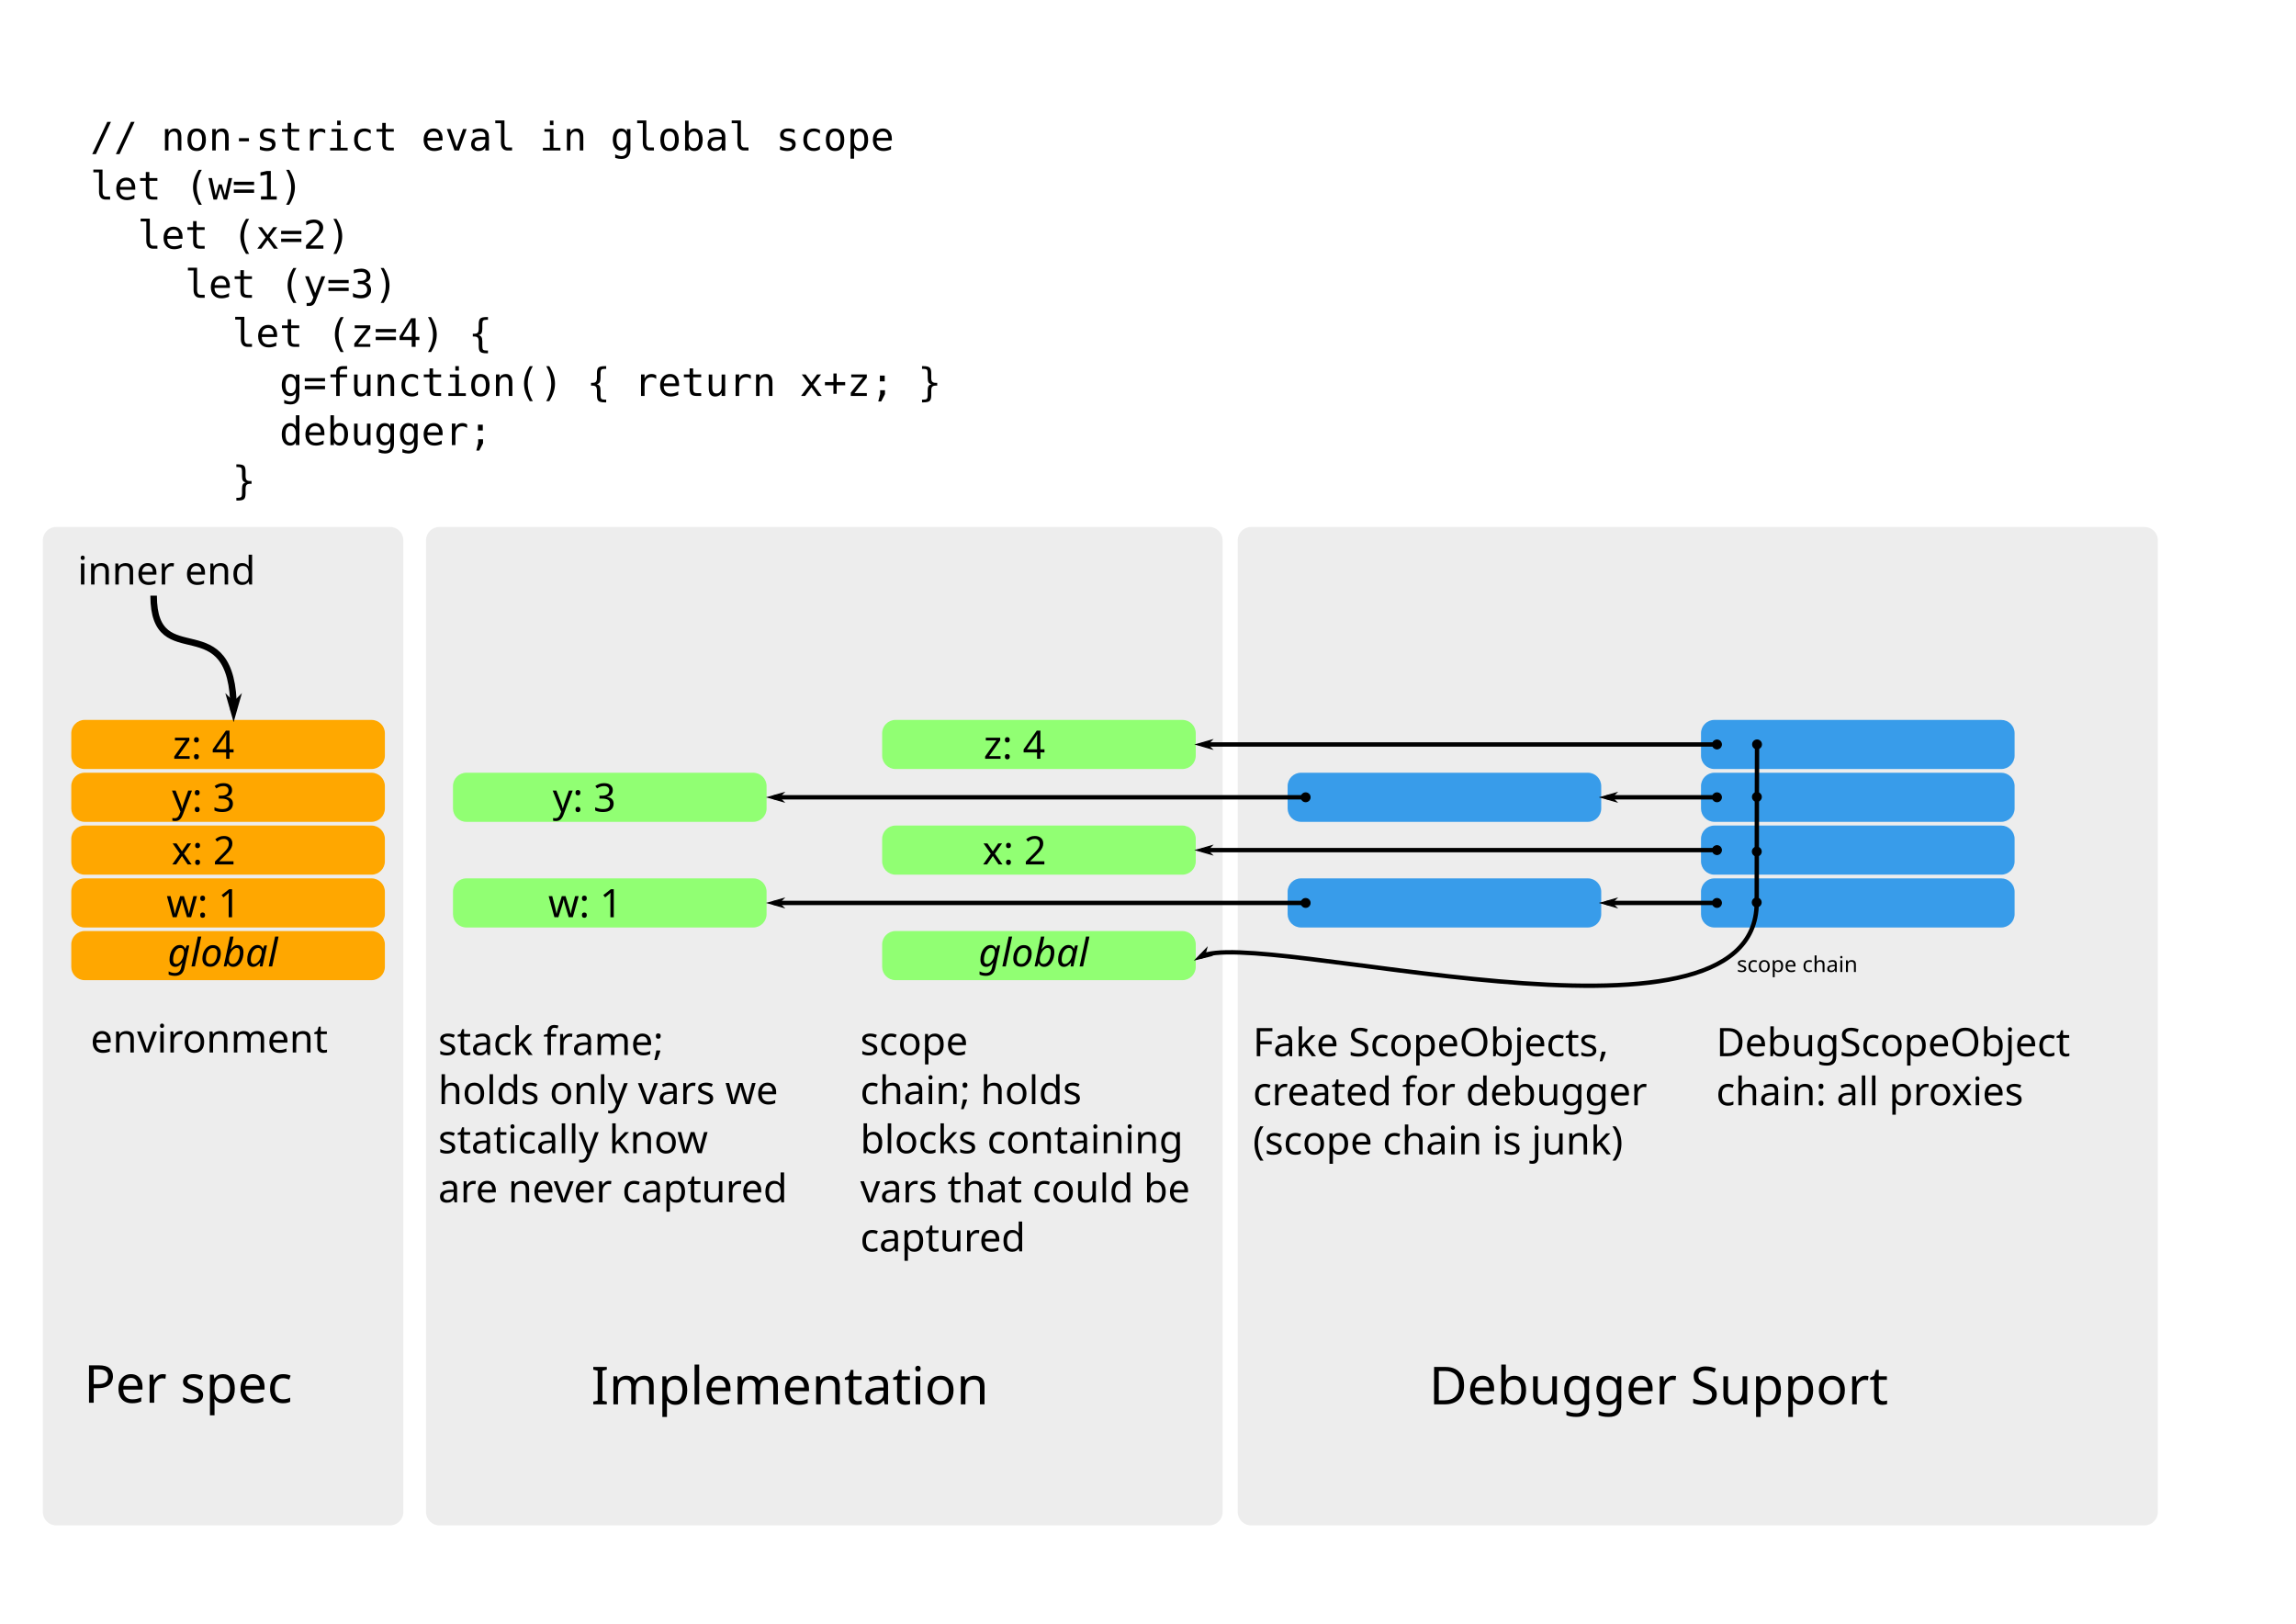
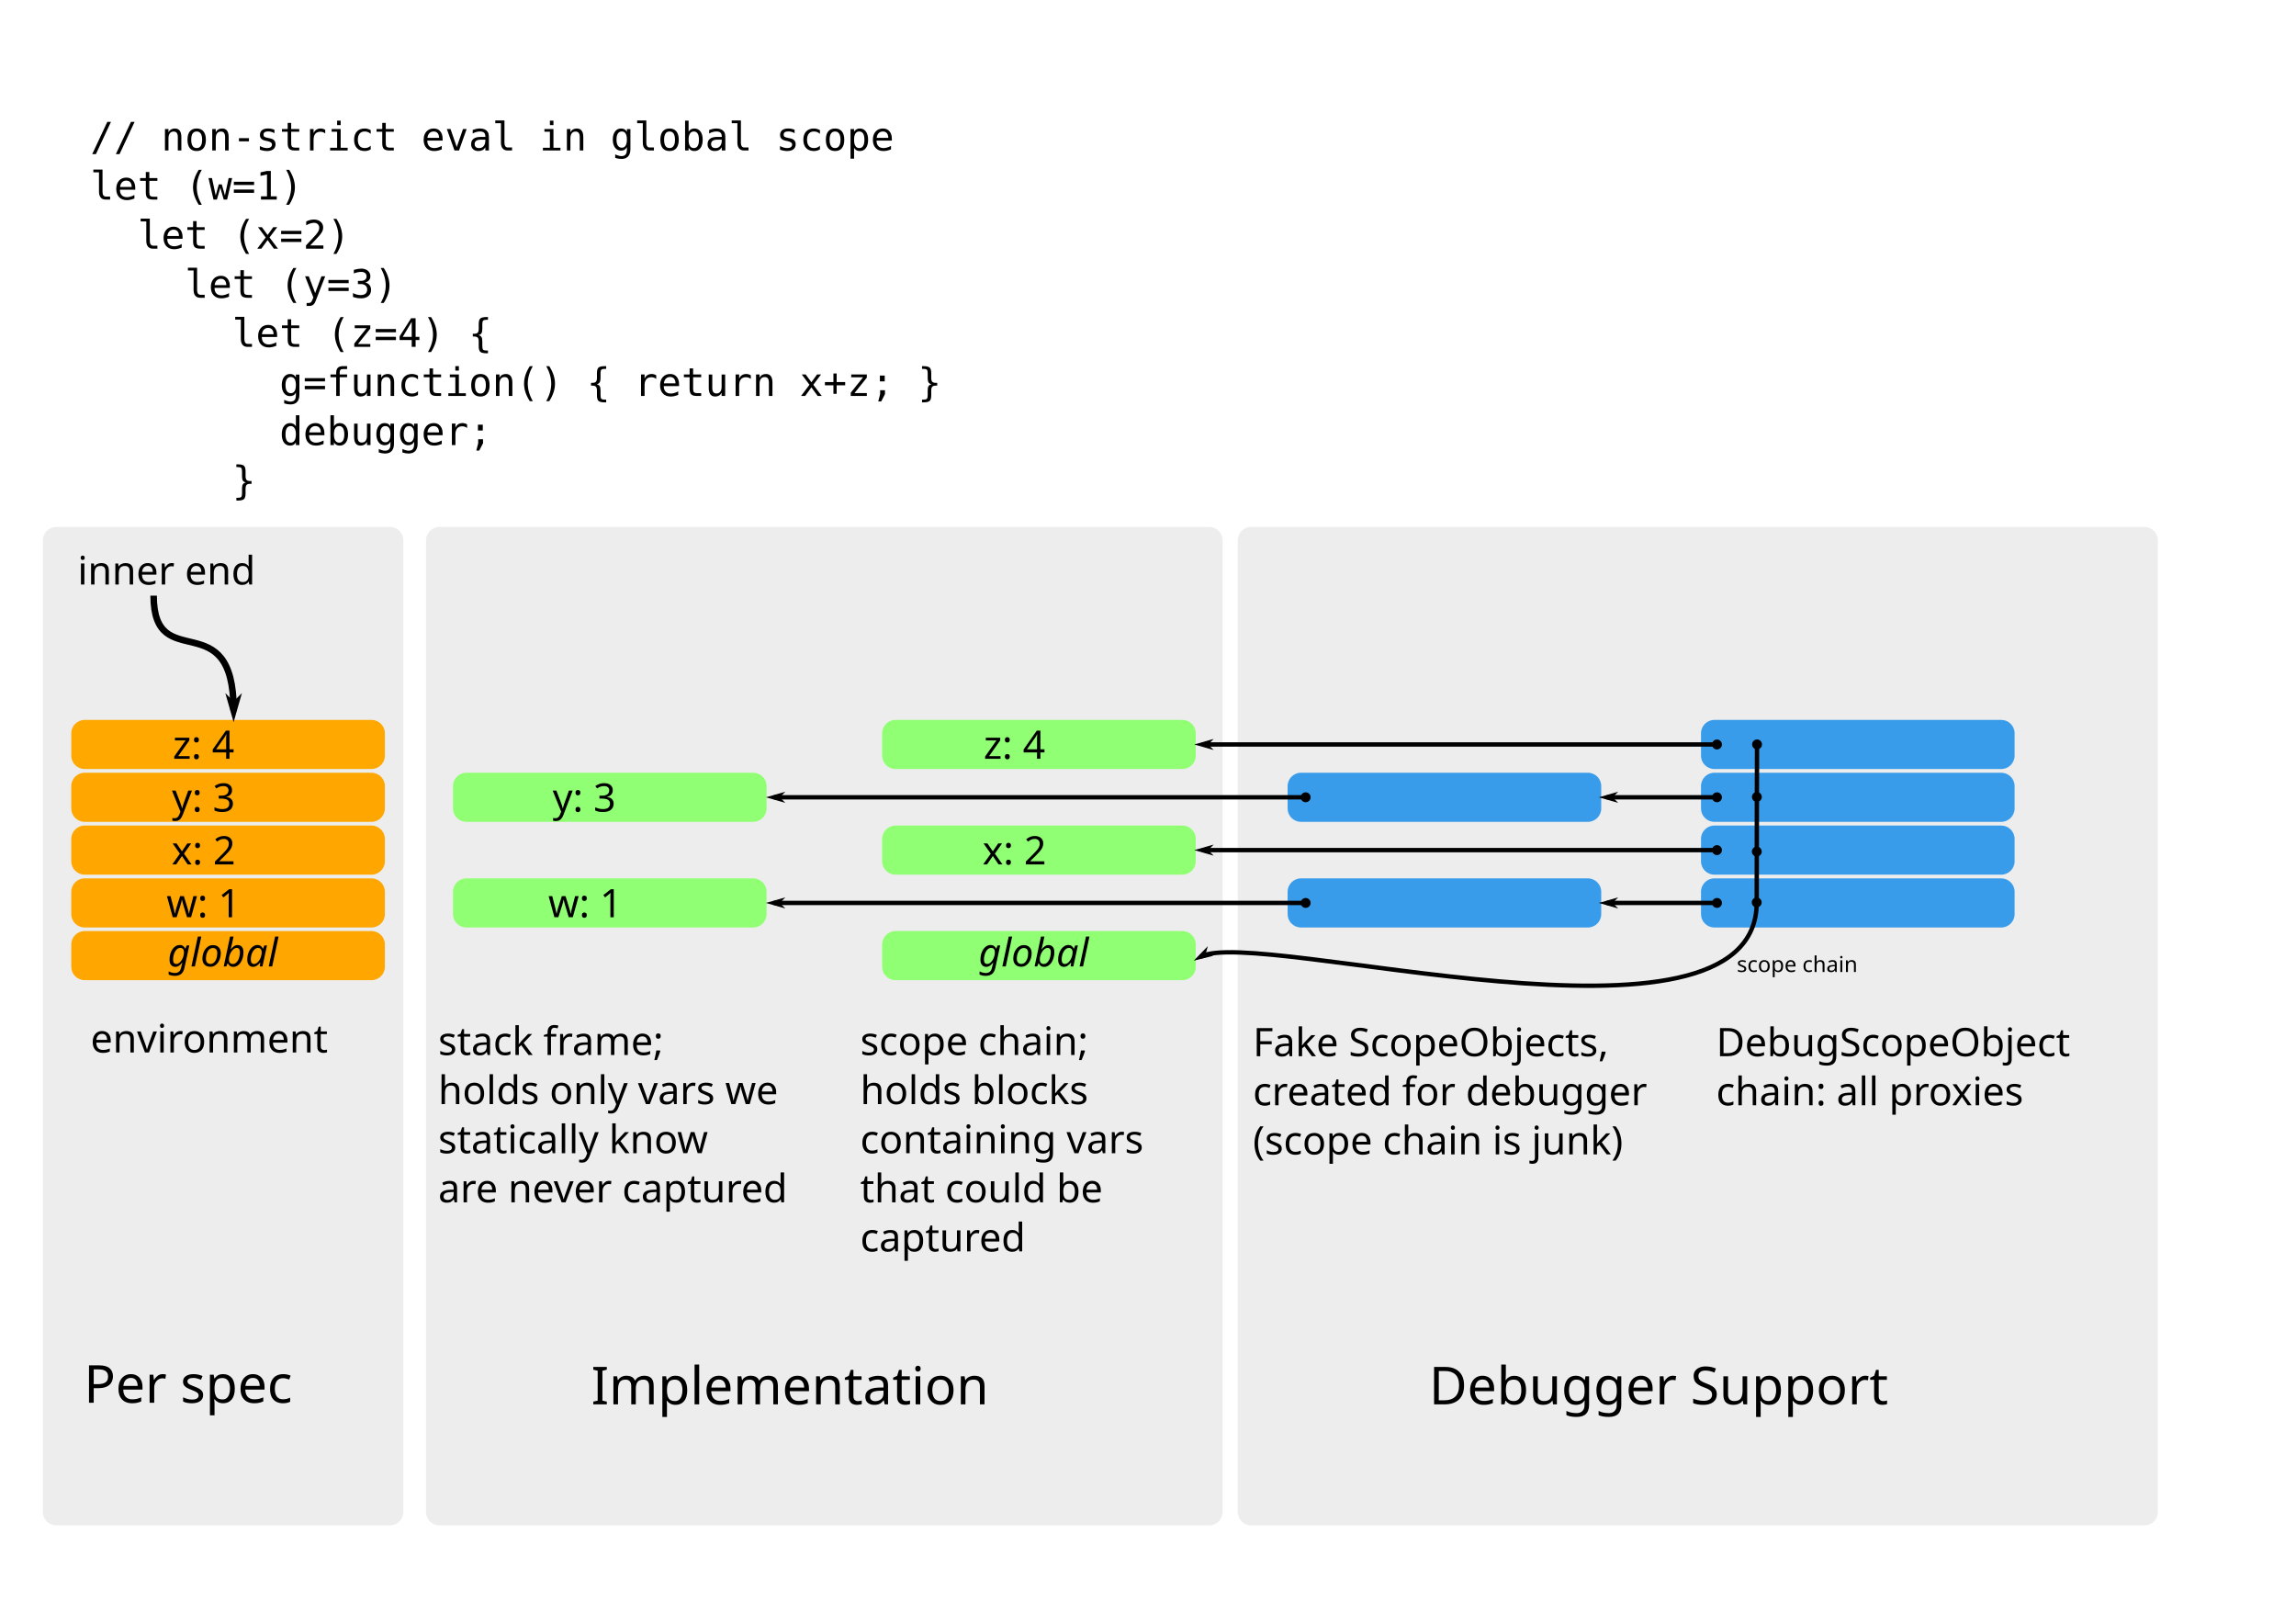
<svg xmlns="http://www.w3.org/2000/svg" width="1052.362" height="744.094" id="svg2" version="1.1">
  <defs id="defs4">
    <marker orient="auto" refY="0.0" refX="0.0" id="DotS" style="overflow:visible">
      <path id="path4365" d="M -2.5,-1.0 C -2.5,1.76 -4.74,4.0 -7.5,4.0 C -10.26,4.0 -12.5,1.76 -12.5,-1.0 C -12.5,-3.76 -10.26,-6.0 -7.5,-6.0 C -4.74,-6.0 -2.5,-3.76 -2.5,-1.0 z " style="fill-rule:evenodd;stroke:#000000;stroke-width:1.0pt;marker-start:none;marker-end:none" transform="scale(0.2) translate(7.4, 1)" />
    </marker>
    <marker orient="auto" refY="0" refX="0" id="Arrow1Send" style="overflow:visible">
      <path id="path4312" d="M 0,0 5,-5 -12.5,0 5,5 0,0 z" style="fill-rule:evenodd;stroke:#000000;stroke-width:1pt;marker-start:none" transform="matrix(-0.2,0,0,-0.2,-1.2,0)" />
    </marker>
    <marker orient="auto" refY="0" refX="0" id="DotS-7" style="overflow:visible">
      <path id="path4365-9" d="m -2.5,-1 c 0,2.76 -2.24,5 -5,5 -2.76,0 -5,-2.24 -5,-5 0,-2.76 2.24,-5 5,-5 2.76,0 5,2.24 5,5 z" style="fill-rule:evenodd;stroke:#000000;stroke-width:1pt;marker-start:none;marker-end:none" transform="matrix(0.2,0,0,0.2,1.48,0.2)" />
    </marker>
    <marker orient="auto" refY="0" refX="0" id="Arrow1Send-3" style="overflow:visible">
      <path id="path4312-1" d="M 0,0 5,-5 -12.5,0 5,5 0,0 z" style="fill-rule:evenodd;stroke:#000000;stroke-width:1pt;marker-start:none" transform="matrix(-0.2,0,0,-0.2,-1.2,0)" />
    </marker>
    <marker orient="auto" refY="0" refX="0" id="DotS-4" style="overflow:visible">
      <path id="path4365-7" d="m -2.5,-1 c 0,2.76 -2.24,5 -5,5 -2.76,0 -5,-2.24 -5,-5 0,-2.76 2.24,-5 5,-5 2.76,0 5,2.24 5,5 z" style="fill-rule:evenodd;stroke:#000000;stroke-width:1pt;marker-start:none;marker-end:none" transform="matrix(0.2,0,0,0.2,1.48,0.2)" />
    </marker>
    <marker orient="auto" refY="0" refX="0" id="Arrow1Send-7" style="overflow:visible">
      <path id="path4312-0" d="M 0,0 5,-5 -12.5,0 5,5 0,0 z" style="fill-rule:evenodd;stroke:#000000;stroke-width:1pt;marker-start:none" transform="matrix(-0.2,0,0,-0.2,-1.2,0)" />
    </marker>
    <marker orient="auto" refY="0" refX="0" id="DotS-1" style="overflow:visible">
      <path id="path4365-92" d="m -2.5,-1 c 0,2.76 -2.24,5 -5,5 -2.76,0 -5,-2.24 -5,-5 0,-2.76 2.24,-5 5,-5 2.76,0 5,2.24 5,5 z" style="fill-rule:evenodd;stroke:#000000;stroke-width:1pt;marker-start:none;marker-end:none" transform="matrix(0.2,0,0,0.2,1.48,0.2)" />
    </marker>
    <marker orient="auto" refY="0" refX="0" id="Arrow1Send-76" style="overflow:visible">
      <path id="path4312-3" d="M 0,0 5,-5 -12.5,0 5,5 0,0 z" style="fill-rule:evenodd;stroke:#000000;stroke-width:1pt;marker-start:none" transform="matrix(-0.2,0,0,-0.2,-1.2,0)" />
    </marker>
    <marker orient="auto" refY="0" refX="0" id="DotS-77" style="overflow:visible">
      <path id="path4365-72" d="m -2.5,-1 c 0,2.76 -2.24,5 -5,5 -2.76,0 -5,-2.24 -5,-5 0,-2.76 2.24,-5 5,-5 2.76,0 5,2.24 5,5 z" style="fill-rule:evenodd;stroke:#000000;stroke-width:1pt;marker-start:none;marker-end:none" transform="matrix(0.2,0,0,0.2,1.48,0.2)" />
    </marker>
    <marker orient="auto" refY="0" refX="0" id="Arrow1Send-39" style="overflow:visible">
      <path id="path4312-9" d="M 0,0 5,-5 -12.5,0 5,5 0,0 z" style="fill-rule:evenodd;stroke:#000000;stroke-width:1pt;marker-start:none" transform="matrix(-0.2,0,0,-0.2,-1.2,0)" />
    </marker>
    <marker orient="auto" refY="0" refX="0" id="marker6157" style="overflow:visible">
      <path id="path6159" d="m -2.5,-1 c 0,2.76 -2.24,5 -5,5 -2.76,0 -5,-2.24 -5,-5 0,-2.76 2.24,-5 5,-5 2.76,0 5,2.24 5,5 z" style="fill-rule:evenodd;stroke:#000000;stroke-width:1pt;marker-start:none;marker-end:none" transform="matrix(0.2,0,0,0.2,1.48,0.2)" />
    </marker>
    <marker orient="auto" refY="0" refX="0" id="marker6161" style="overflow:visible">
      <path id="path6163" d="M 0,0 5,-5 -12.5,0 5,5 0,0 z" style="fill-rule:evenodd;stroke:#000000;stroke-width:1pt;marker-start:none" transform="matrix(-0.2,0,0,-0.2,-1.2,0)" />
    </marker>
  </defs>
  <g id="layer1" transform="translate(0,-308.2677)">
    <rect style="fill:#ededed;fill-opacity:1;stroke:none" id="rect6509-8" width="421.731" height="457.549" x="567.314" y="549.752" rx="6.125" ry="6.125" />
    <text xml:space="preserve" style="font-size:24px;font-style:normal;font-weight:normal;text-align:center;line-height:125%;letter-spacing:0px;word-spacing:0px;text-anchor:middle;fill:#000000;fill-opacity:1;stroke:none;font-family:Sans" x="775.824" y="951.84" id="text6511-9">
      <tspan id="tspan6513-6" x="775.824" y="951.84">Debugger Support</tspan>
    </text>
    <rect style="fill:#ededed;fill-opacity:1;stroke:none" id="rect6509-9" width="165.226" height="457.549" x="19.642" y="549.752" rx="6.125" ry="6.125" />
    <rect style="fill:#ededed;fill-opacity:1;stroke:none" id="rect6509" width="365.115" height="457.549" x="195.267" y="549.752" rx="6.125" ry="6.125" />
    <text xml:space="preserve" style="font-size:18px;font-style:normal;font-variant:normal;font-weight:normal;font-stretch:normal;line-height:125%;letter-spacing:0px;word-spacing:0px;fill:#000000;fill-opacity:1;stroke:none;font-family:Monospace;-inkscape-font-specification:Monospace" x="79.854" y="417.886" id="text2985">
      <tspan id="tspan2987" x="79.854" y="417.886" />
    </text>
    <text xml:space="preserve" style="font-size:18px;font-style:normal;font-variant:normal;font-weight:normal;font-stretch:normal;line-height:125%;letter-spacing:0px;word-spacing:0px;fill:#000000;fill-opacity:1;stroke:none;font-family:Monospace;-inkscape-font-specification:Monospace" x="81.306" y="412.078" id="text2989">
      <tspan id="tspan2991" x="81.306" y="412.078" />
    </text>
    <text xml:space="preserve" style="font-size:18px;font-style:normal;font-variant:normal;font-weight:normal;font-stretch:normal;line-height:125%;letter-spacing:0px;word-spacing:0px;fill:#000000;fill-opacity:1;stroke:none;font-family:Monospace;-inkscape-font-specification:Monospace" x="75.498" y="461.442" id="text2993">
      <tspan id="tspan2995" x="75.498" y="461.442" />
    </text>
    <text xml:space="preserve" style="font-size:10px;font-style:normal;font-variant:normal;font-weight:normal;font-stretch:normal;line-height:125%;letter-spacing:0px;word-spacing:0px;fill:#000000;fill-opacity:1;stroke:none;font-family:Monospace;-inkscape-font-specification:Monospace" x="41.379" y="377.233" id="text2997">
      <tspan id="tspan2999" x="41.379" y="377.233" style="font-size:18px;font-style:normal;font-variant:normal;font-weight:normal;font-stretch:normal;font-family:Monospace;-inkscape-font-specification:Monospace">// non-strict eval in global scope</tspan>
      <tspan x="41.379" y="399.733" style="font-size:18px;font-style:normal;font-variant:normal;font-weight:normal;font-stretch:normal;font-family:Monospace;-inkscape-font-specification:Monospace" id="tspan5625">let (w=1)</tspan>
      <tspan x="41.379" y="422.233" style="font-size:18px;font-style:normal;font-variant:normal;font-weight:normal;font-stretch:normal;font-family:Monospace;-inkscape-font-specification:Monospace" id="tspan3001">  let (x=2)</tspan>
      <tspan x="41.379" y="444.733" style="font-size:18px;font-style:normal;font-variant:normal;font-weight:normal;font-stretch:normal;font-family:Monospace;-inkscape-font-specification:Monospace" id="tspan3007">    let (y=3)</tspan>
      <tspan x="41.379" y="467.233" style="font-size:18px;font-style:normal;font-variant:normal;font-weight:normal;font-stretch:normal;font-family:Monospace;-inkscape-font-specification:Monospace" id="tspan3011">      let (z=4) {</tspan>
      <tspan x="41.379" y="489.733" style="font-size:18px;font-style:normal;font-variant:normal;font-weight:normal;font-stretch:normal;font-family:Monospace;-inkscape-font-specification:Monospace" id="tspan3015">        g=function() { return x+z; }</tspan>
      <tspan x="41.379" y="512.233" style="font-size:18px;font-style:normal;font-variant:normal;font-weight:normal;font-stretch:normal;font-family:Monospace;-inkscape-font-specification:Monospace" id="tspan4869">        debugger;</tspan>
      <tspan x="41.379" y="534.733" style="font-size:18px;font-style:normal;font-variant:normal;font-weight:normal;font-stretch:normal;font-family:Monospace;-inkscape-font-specification:Monospace" id="tspan4871">      }</tspan>
    </text>
    <text xml:space="preserve" style="font-size:18px;font-style:normal;font-weight:normal;line-height:125%;letter-spacing:0px;word-spacing:0px;fill:#000000;fill-opacity:1;stroke:none;font-family:Sans" x="83.484" y="650.914" id="text3787">
      <tspan id="tspan3789" x="83.484" y="650.914" />
    </text>
    <text xml:space="preserve" style="font-size:18px;font-style:normal;font-weight:normal;line-height:125%;letter-spacing:0px;word-spacing:0px;fill:#000000;fill-opacity:1;stroke:none;font-family:Sans" x="131.396" y="724.961" id="text3791">
      <tspan id="tspan3793" x="131.396" y="724.961" />
    </text>
    <text xml:space="preserve" style="font-size:18px;font-style:normal;font-weight:normal;line-height:125%;letter-spacing:0px;word-spacing:0px;fill:#000000;fill-opacity:1;stroke:none;font-family:Sans" x="41.518" y="790.592" id="text3881">
      <tspan x="41.518" y="790.592" id="tspan3885">environment</tspan>
    </text>
    <rect style="fill:#91ff73;fill-opacity:1;stroke:none" id="rect3017-2" width="143.737" height="22.504" x="404.333" y="638.182" rx="6.125" ry="6.125" />
    <text xml:space="preserve" style="font-size:18px;font-style:normal;font-weight:normal;text-align:center;line-height:125%;letter-spacing:0px;word-spacing:0px;text-anchor:middle;fill:#000000;fill-opacity:1;stroke:none;font-family:Sans" x="476.658" y="655.996" id="text3795-7">
      <tspan id="tspan3797-7" x="476.658" y="655.996">z: 4</tspan>
    </text>
    <rect style="fill:#91ff73;fill-opacity:1;stroke:none" id="rect3017-7-9" width="143.737" height="22.504" x="404.333" y="686.597" rx="6.125" ry="6.125" />
    <text xml:space="preserve" style="font-size:18px;font-style:normal;font-weight:normal;text-align:center;line-height:125%;letter-spacing:0px;word-spacing:0px;text-anchor:middle;fill:#000000;fill-opacity:1;stroke:none;font-family:Sans" x="476.658" y="704.41" id="text3795-6-9">
      <tspan id="tspan3797-6-0" x="476.658" y="704.41">x: 2</tspan>
    </text>
    <rect style="fill:#ffa800;fill-opacity:1;stroke:none" id="rect3017" width="143.737" height="22.504" x="32.668" y="638.182" rx="6.125" ry="6.125" />
    <text xml:space="preserve" style="font-size:18px;font-style:normal;font-weight:normal;text-align:center;line-height:125%;letter-spacing:0px;word-spacing:0px;text-anchor:middle;fill:#000000;fill-opacity:1;stroke:none;font-family:Sans" x="104.993" y="655.996" id="text3795">
      <tspan id="tspan3797" x="104.993" y="655.996">z: 4</tspan>
    </text>
    <rect style="fill:#ffa700;fill-opacity:1;stroke:none" id="rect3017-6" width="143.737" height="22.504" x="32.668" y="662.39" rx="6.125" ry="6.125" />
    <text xml:space="preserve" style="font-size:18px;font-style:normal;font-weight:normal;text-align:center;line-height:125%;letter-spacing:0px;word-spacing:0px;text-anchor:middle;fill:#000000;fill-opacity:1;stroke:none;font-family:Sans" x="104.993" y="680.203" id="text3795-0">
      <tspan id="tspan3797-0" x="104.993" y="680.203">y: 3</tspan>
    </text>
    <rect style="fill:#ffa700;fill-opacity:1;stroke:none" id="rect3017-7" width="143.737" height="22.504" x="32.668" y="686.597" rx="6.125" ry="6.125" />
    <text xml:space="preserve" style="font-size:18px;font-style:normal;font-weight:normal;text-align:center;line-height:125%;letter-spacing:0px;word-spacing:0px;text-anchor:middle;fill:#000000;fill-opacity:1;stroke:none;font-family:Sans" x="104.993" y="704.41" id="text3795-6">
      <tspan id="tspan3797-6" x="104.993" y="704.41">x: 2</tspan>
    </text>
    <rect style="fill:#ffa700;fill-opacity:1;stroke:none" id="rect3017-1" width="143.737" height="22.504" x="32.668" y="710.805" rx="6.125" ry="6.125" />
    <text xml:space="preserve" style="font-size:18px;font-style:normal;font-weight:normal;text-align:center;line-height:125%;letter-spacing:0px;word-spacing:0px;text-anchor:middle;fill:#000000;fill-opacity:1;stroke:none;font-family:Sans" x="104.993" y="728.618" id="text3795-5">
      <tspan id="tspan3797-03" x="104.993" y="728.618">w: 1</tspan>
    </text>
    <rect style="fill:#ffa700;fill-opacity:1;stroke:none" id="rect3017-1-5" width="143.737" height="22.504" x="32.668" y="734.942" rx="6.125" ry="6.125" />
    <text xml:space="preserve" style="font-size:18px;font-style:italic;font-weight:normal;line-height:125%;letter-spacing:0px;word-spacing:0px;fill:#000000;fill-opacity:1;stroke:none;font-family:Sans;-inkscape-font-specification:Sans Italic" x="76.846" y="751.16" id="text4169">
      <tspan id="tspan4171" x="76.846" y="751.16">global</tspan>
    </text>
    <rect style="fill:#91ff73;fill-opacity:1;stroke:none" id="rect3017-1-5-6" width="143.737" height="22.504" x="404.333" y="734.942" rx="6.125" ry="6.125" />
    <text xml:space="preserve" style="font-size:18px;font-style:italic;font-weight:normal;line-height:125%;letter-spacing:0px;word-spacing:0px;fill:#000000;fill-opacity:1;stroke:none;font-family:Sans;-inkscape-font-specification:Sans Italic" x="448.511" y="751.16" id="text4169-1">
      <tspan id="tspan4171-8" x="448.511" y="751.16">global</tspan>
    </text>
    <text xml:space="preserve" style="font-size:18px;font-style:normal;font-weight:normal;line-height:125%;letter-spacing:0px;word-spacing:0px;fill:#000000;fill-opacity:1;stroke:none;font-family:Sans" x="394.297" y="791.748" id="text3881-8">
-       <tspan x="394.297" y="791.748" id="tspan5043">scope</tspan>
-       <tspan x="394.297" y="814.248" id="tspan6231">chain; holds</tspan>
-       <tspan x="394.297" y="836.748" id="tspan6237">blocks containing</tspan>
-       <tspan x="394.297" y="859.248" id="tspan6243">vars that could be</tspan>
+       <tspan x="394.297" y="791.748" id="tspan6231">scope chain;</tspan>
+       <tspan x="394.297" y="814.248" id="tspan6237">holds blocks</tspan>
+       <tspan x="394.297" y="836.748" id="tspan6243">containing vars</tspan>
+       <tspan x="394.297" y="859.248" id="tspan3123">that could be</tspan>
      <tspan x="394.297" y="881.748" id="tspan6287">captured</tspan>
      <tspan x="394.297" y="904.248" id="tspan6235" />
    </text>
    <path style="fill:none;stroke:#000000;stroke-width:3;stroke-linecap:butt;stroke-linejoin:miter;stroke-miterlimit:4;stroke-opacity:1;stroke-dasharray:none;marker-end:url(#Arrow1Send)" d="m 70.417,581.223 c 0,37.087 36.66,2.904 36.66,52.631" id="path4292" />
    <text xml:space="preserve" style="font-size:18px;font-style:normal;font-weight:normal;line-height:125%;letter-spacing:0px;word-spacing:0px;fill:#000000;fill-opacity:1;stroke:none;font-family:Sans" x="35.571" y="576.142" id="text4738">
      <tspan id="tspan4740" x="35.571" y="576.142">inner end</tspan>
    </text>
    <rect style="fill:#389cea;fill-opacity:1;stroke:none" id="rect3017-4" width="143.737" height="22.504" x="779.647" y="638.182" rx="6.125" ry="6.125" />
    <rect style="fill:#389cea;fill-opacity:1;stroke:none" id="rect3017-6-2" width="143.737" height="22.504" x="779.647" y="662.39" rx="6.125" ry="6.125" />
    <rect style="fill:#389cea;fill-opacity:1;stroke:none" id="rect3017-7-8" width="143.737" height="22.504" x="779.647" y="686.597" rx="6.125" ry="6.125" />
    <rect style="fill:#389cea;fill-opacity:1;stroke:none" id="rect3017-1-3" width="143.737" height="22.504" x="779.647" y="710.805" rx="6.125" ry="6.125" />
    <text xml:space="preserve" style="font-size:18px;font-style:normal;font-weight:normal;line-height:125%;letter-spacing:0px;word-spacing:0px;fill:#000000;fill-opacity:1;stroke:none;font-family:Sans" x="786.614" y="792.29" id="text3881-8-9">
      <tspan x="786.614" y="792.29" id="tspan4290-9">DebugScopeObject</tspan>
      <tspan x="786.614" y="814.79" id="tspan6301">chain: all proxies</tspan>
    </text>
    <text xml:space="preserve" style="font-size:18px;font-style:normal;font-weight:normal;text-align:center;line-height:125%;letter-spacing:0px;word-spacing:0px;text-anchor:middle;fill:#000000;fill-opacity:1;stroke:none;font-family:Sans" x="279.946" y="680.203" id="text3795-0-1">
      <tspan id="tspan3797-0-7" x="279.946" y="680.203">y: 3</tspan>
    </text>
    <rect style="fill:#91ff73;fill-opacity:1;stroke:none" id="rect3017-6-27" width="143.737" height="22.504" x="207.62" y="662.39" rx="6.125" ry="6.125" />
    <rect style="fill:#91ff73;fill-opacity:1;stroke:none" id="rect3017-1-9" width="143.737" height="22.504" x="207.62" y="710.805" rx="6.125" ry="6.125" />
    <text xml:space="preserve" style="font-size:18px;font-style:normal;font-weight:normal;text-align:center;line-height:125%;letter-spacing:0px;word-spacing:0px;text-anchor:middle;fill:#000000;fill-opacity:1;stroke:none;font-family:Sans" x="279.946" y="728.618" id="text3795-5-5">
      <tspan id="tspan3797-03-2" x="279.946" y="728.618">w: 1</tspan>
    </text>
    <text xml:space="preserve" style="font-size:18px;font-style:normal;font-weight:normal;line-height:125%;letter-spacing:0px;word-spacing:0px;fill:#000000;fill-opacity:1;stroke:none;font-family:Sans" x="200.852" y="791.748" id="text3881-6">
      <tspan x="200.852" y="791.748" id="tspan6249">stack frame;</tspan>
      <tspan x="200.852" y="814.248" id="tspan6277">holds only vars we</tspan>
      <tspan x="200.852" y="836.748" id="tspan6281">statically know</tspan>
      <tspan x="200.852" y="859.248" id="tspan6255">are never captured</tspan>
    </text>
    <text xml:space="preserve" style="font-size:10px;font-style:normal;font-weight:normal;line-height:125%;letter-spacing:0px;word-spacing:0px;fill:#000000;fill-opacity:1;stroke:none;font-family:Sans" x="796.054" y="753.702" id="text5627">
      <tspan id="tspan5629" x="796.054" y="753.702">scope chain</tspan>
    </text>
    <path style="fill:none;stroke:#000000;stroke-width:2;stroke-linecap:butt;stroke-linejoin:miter;stroke-miterlimit:4;stroke-opacity:1;stroke-dasharray:none;marker-start:url(#DotS);marker-end:url(#Arrow1Send)" d="m 786.93,649.435 -235.957,0" id="path5631" />
    <path style="fill:none;stroke:#000000;stroke-width:2;stroke-linecap:butt;stroke-linejoin:miter;stroke-miterlimit:4;stroke-opacity:1;stroke-dasharray:none;marker-start:url(#DotS);marker-end:url(#Arrow1Send)" d="m 786.93,697.849 -235.957,0" id="path5631-5" />
    <rect style="fill:#389cea;fill-opacity:1;stroke:none" id="rect3017-6-27-5" width="143.737" height="22.504" x="590.175" y="662.39" rx="6.125" ry="6.125" />
    <rect style="fill:#389cea;fill-opacity:1;stroke:none" id="rect3017-1-9-9" width="143.737" height="22.504" x="590.175" y="710.805" rx="6.125" ry="6.125" />
    <path style="fill:none;stroke:#000000;stroke-width:2;stroke-linecap:butt;stroke-linejoin:miter;stroke-miterlimit:4;stroke-opacity:1;stroke-dasharray:none;marker-start:url(#DotS);marker-end:url(#Arrow1Send)" d="m 598.405,673.642 -243.759,0" id="path5631-4" />
    <path style="fill:none;stroke:#000000;stroke-width:2;stroke-linecap:butt;stroke-linejoin:miter;stroke-miterlimit:4;stroke-opacity:1;stroke-dasharray:none;marker-start:url(#DotS);marker-end:url(#Arrow1Send)" d="m 598.405,722.057 -243.759,0" id="path5631-53" />
    <text xml:space="preserve" style="font-size:18px;font-style:normal;font-weight:normal;line-height:125%;letter-spacing:0px;word-spacing:0px;fill:#000000;fill-opacity:1;stroke:none;font-family:Sans" x="574.283" y="792.29" id="text3881-8-9-7">
      <tspan x="574.283" y="792.29" id="tspan5623-9">Fake ScopeObjects,</tspan>
      <tspan x="574.283" y="814.79" id="tspan6141">created for debugger</tspan>
      <tspan x="574.283" y="837.29" id="tspan6291">(scope chain is junk)</tspan>
    </text>
    <path style="fill:none;stroke:#000000;stroke-width:2;stroke-linecap:butt;stroke-linejoin:miter;stroke-miterlimit:4;stroke-opacity:1;stroke-dasharray:none;marker-start:url(#DotS);marker-end:url(#Arrow1Send)" d="m 786.93,673.642 -50.549,0" id="path5631-4-1" />
    <path style="fill:none;stroke:#000000;stroke-width:2;stroke-linecap:butt;stroke-linejoin:miter;stroke-miterlimit:4;stroke-opacity:1;stroke-dasharray:none;marker-start:url(#DotS);marker-end:url(#Arrow1Send)" d="m 786.93,722.057 -50.549,0" id="path5631-53-9" />
    <text xml:space="preserve" style="font-size:18px;font-style:normal;font-weight:normal;text-align:center;line-height:125%;letter-spacing:0px;word-spacing:0px;text-anchor:middle;fill:#000000;fill-opacity:1;stroke:none;font-family:Sans" x="279.492" y="680.203" id="text3795-0-8">
      <tspan id="tspan3797-0-6" x="279.492" y="680.203">y: 3</tspan>
    </text>
    <path style="fill:none;stroke:#000000;stroke-width:2;stroke-linecap:butt;stroke-linejoin:miter;stroke-miterlimit:4;stroke-opacity:1;stroke-dasharray:none;marker-start:url(#DotS);marker-end:url(#Arrow1Send);marker-mid:url(#marker6157)" d="m 805.336,649.444 c -0.026,12.455 -0.052,11.622 -0.078,24.077 l -0.039,25.037 -0.039,23.304 c 0,77.406 -230.28,10.645 -254.933,24.878" id="path5071" />
    <text xml:space="preserve" style="font-size:24px;font-style:normal;font-weight:normal;text-align:center;line-height:125%;letter-spacing:0px;word-spacing:0px;text-anchor:middle;fill:#000000;fill-opacity:1;stroke:none;font-family:Sans" x="377.678" y="951.84" id="text6511">
      <tspan id="tspan6513" x="377.678" y="951.84">Implementation</tspan>
    </text>
    <text xml:space="preserve" style="font-size:24px;font-style:normal;font-weight:normal;text-align:center;line-height:125%;letter-spacing:0px;word-spacing:0px;text-anchor:middle;fill:#000000;fill-opacity:1;stroke:none;font-family:Sans" x="101.833" y="951.102" id="text6511-2">
      <tspan id="tspan6513-0" x="101.833" y="951.102">Per spec</tspan>
    </text>
  </g>
</svg>
